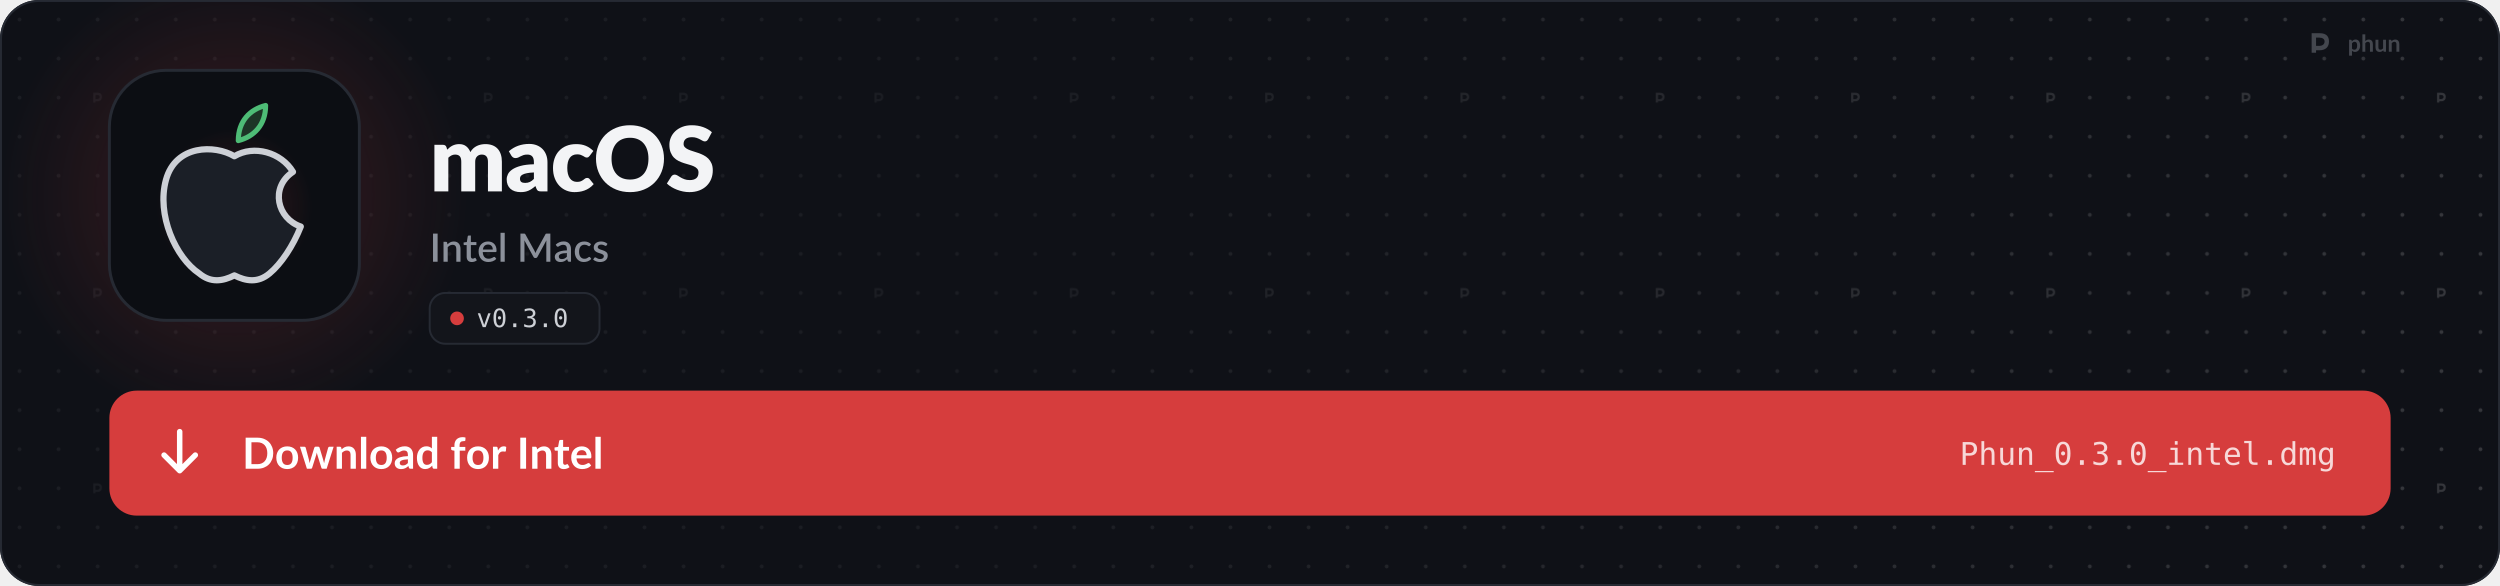
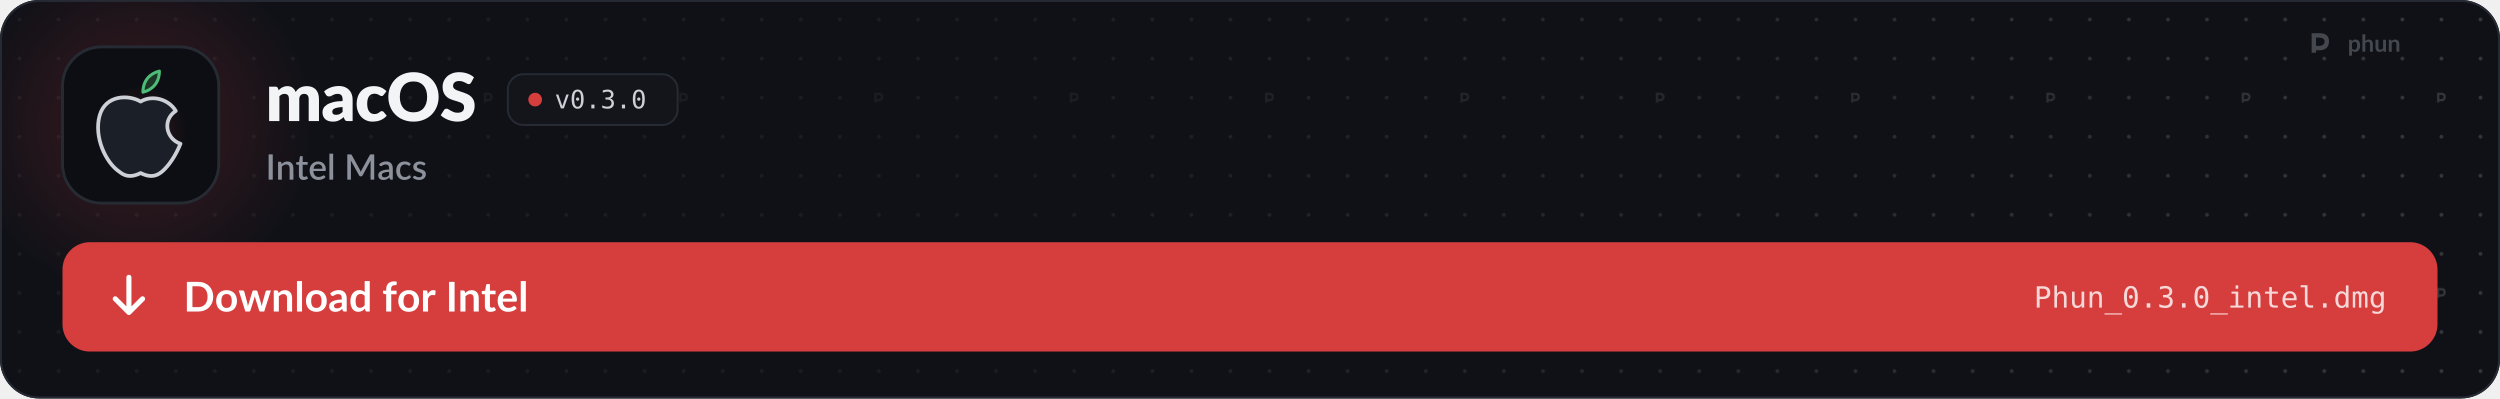
- <svg xmlns="http://www.w3.org/2000/svg" width="1280" height="300" viewBox="0 0 1280 300" role="img" aria-labelledby="t d">
+ <svg xmlns="http://www.w3.org/2000/svg" width="1280" height="204" viewBox="0 0 1280 204" role="img" aria-labelledby="t d">
  <style>
  .pulse { animation: pulse 2.6s ease-in-out infinite; }
  .pulse.b { animation-delay: .5s; }
  .pulse.c { animation-delay: 1s; }
  @keyframes pulse { 0%, 100% { opacity: 1; } 50% { opacity: .35; } }
  .flow { stroke-dasharray: 4 6; animation: flow 1.6s linear infinite; }
  @keyframes flow { to { stroke-dashoffset: -20; } }
  .blink { animation: blink 1.1s steps(1) infinite; }
  @keyframes blink { 50% { opacity: 0; } }
  .rise { animation: rise .7s cubic-bezier(.2,.7,.2,1) both; }
  @keyframes rise { from { opacity: 0; transform: translateY(8px); } }
  .spin { transform-box: fill-box; transform-origin: center; animation: spin 6s linear infinite; }
  @keyframes spin { to { transform: rotate(360deg); } }
  .bob { animation: bob 3s ease-in-out infinite; }
  @keyframes bob { 50% { transform: translateY(-4px); } }

  .sway { transform-box: view-box; transform-origin: 52px 22px; animation: sway 3.2s ease-in-out infinite; }
  @keyframes sway { 0%, 100% { transform: rotate(-6deg); } 50% { transform: rotate(8deg); } }
  .pane { animation: pane 4s ease-in-out infinite; }
  @keyframes pane { 0%, 100% { opacity: .55; } 12%, 30% { opacity: 1; } 45% { opacity: .55; } }
  .waddle { transform-box: view-box; transform-origin: 50px 96px; animation: waddle 1.6s ease-in-out infinite; }
  @keyframes waddle { 0%, 100% { transform: rotate(-5deg); } 50% { transform: rotate(5deg); } }
  .lid { transform-box: fill-box; transform-origin: center; animation: lid 4.5s infinite; }
  @keyframes lid { 0%, 92%, 100% { transform: scaleY(1); } 95% { transform: scaleY(.1); } }
  .drop { animation: drop 1.8s ease-in-out infinite; }
  @keyframes drop { 0%, 100% { transform: translateY(-2px); } 50% { transform: translateY(3px); } }

  @media (prefers-reduced-motion: reduce) { * { animation: none !important; } }
</style>
  <defs>
    <path id="k108" d="M105 0L105 -1037L297 -1037Q355 -1037 373 -985L390 -929Q416 -956 444 -978.5Q472 -1001 504.5 -1017.5Q537 -1034 574.5 -1043.5Q612 -1053 657 -1053Q751 -1053 812.5 -1004.5Q874 -956 906 -875Q932 -923 969.5 -957Q1007 -991 1050.5 -1012Q1094 -1033 1142.5 -1043Q1191 -1053 1239 -1053Q1328 -1053 1397 -1026.5Q1466 -1000 1512.5 -949.5Q1559 -899 1583 -825.5Q1607 -752 1607 -659L1607 0L1297 0L1297 -659Q1297 -820 1159 -820Q1096 -820 1054.5 -778.5Q1013 -737 1013 -659L1013 0L703 0L703 -659Q703 -748 668 -784Q633 -820 565 -820Q523 -820 485.5 -801Q448 -782 415 -750L415 0L105 0Z" />
    <path id="k45" d="M640 -422Q547 -418 487 -406Q427 -394 392 -376Q357 -358 343.5 -335Q330 -312 330 -285Q330 -232 359 -210.5Q388 -189 444 -189Q504 -189 549 -210Q594 -231 640 -278L640 -422ZM82 -893Q176 -976 290.5 -1016.5Q405 -1057 536 -1057Q630 -1057 705.5 -1026.5Q781 -996 833.5 -941.5Q886 -887 914 -812Q942 -737 942 -648L942 0L800 0Q756 0 733.5 -12Q711 -24 696 -62L674 -119Q635 -86 599 -61Q563 -36 524.5 -18.5Q486 -1 442.5 7.5Q399 16 346 16Q275 16 217 -2.5Q159 -21 118.5 -57Q78 -93 56 -146.5Q34 -200 34 -270Q34 -326 62 -383.5Q90 -441 159 -488.5Q228 -536 345 -568Q462 -600 640 -604L640 -648Q640 -739 602.5 -779.5Q565 -820 496 -820Q441 -820 406 -808Q371 -796 343.5 -781Q316 -766 290 -754Q264 -742 228 -742Q196 -742 174 -758Q152 -774 138 -796L82 -893Z" />
    <path id="k49" d="M867 -791Q853 -774 840 -764Q827 -754 803 -754Q780 -754 761.5 -765Q743 -776 720 -789.5Q697 -803 666 -814Q635 -825 589 -825Q532 -825 490.5 -804Q449 -783 422 -744Q395 -705 382 -648.5Q369 -592 369 -521Q369 -372 426.5 -292Q484 -212 585 -212Q639 -212 670.5 -225.5Q702 -239 724 -255.5Q746 -272 764.5 -286Q783 -300 811 -300Q848 -300 867 -273L957 -162Q909 -107 856 -72.5Q803 -38 747.5 -18.5Q692 1 636 8.5Q580 16 527 16Q432 16 345.5 -20Q259 -56 193.5 -124.5Q128 -193 89.5 -293Q51 -393 51 -521Q51 -633 84.5 -730.5Q118 -828 183.5 -899.5Q249 -971 345.5 -1012Q442 -1053 569 -1053Q691 -1053 783 -1014Q875 -975 949 -900L867 -791Z" />
    <path id="k27" d="M1571 -729Q1571 -571 1516.5 -435Q1462 -299 1363 -198.5Q1264 -98 1124.5 -41Q985 16 815 16Q645 16 505 -41Q365 -98 265.5 -198.5Q166 -299 111.5 -435Q57 -571 57 -729Q57 -887 111.5 -1023Q166 -1159 265.5 -1259Q365 -1359 505 -1416Q645 -1473 815 -1473Q985 -1473 1124.5 -1415.5Q1264 -1358 1363 -1258Q1462 -1158 1516.5 -1022Q1571 -886 1571 -729ZM1225 -729Q1225 -837 1197 -923.5Q1169 -1010 1116.5 -1070Q1064 -1130 988 -1162Q912 -1194 815 -1194Q717 -1194 640.5 -1162Q564 -1130 511.5 -1070Q459 -1010 431 -923.5Q403 -837 403 -729Q403 -620 431 -533.5Q459 -447 511.5 -387Q564 -327 640.5 -295.5Q717 -264 815 -264Q912 -264 988 -295.5Q1064 -327 1116.5 -387Q1169 -447 1197 -533.5Q1225 -620 1225 -729Z" />
    <path id="k34" d="M946 -1161Q931 -1137 914.5 -1125Q898 -1113 872 -1113Q849 -1113 822.5 -1127.5Q796 -1142 762.5 -1160Q729 -1178 686 -1192.5Q643 -1207 588 -1207Q493 -1207 446.5 -1166.5Q400 -1126 400 -1057Q400 -1013 428 -984Q456 -955 501.5 -934Q547 -913 605.5 -895.5Q664 -878 725 -856.5Q786 -835 844.5 -806Q903 -777 948.5 -732Q994 -687 1022 -622.5Q1050 -558 1050 -467Q1050 -366 1015 -278Q980 -190 913.5 -124.5Q847 -59 749.5 -21.5Q652 16 528 16Q460 16 389.5 2Q319 -12 253 -37.5Q187 -63 129 -98Q71 -133 28 -176L128 -334Q140 -351 159.5 -362.5Q179 -374 202 -374Q232 -374 262.5 -355Q293 -336 331.5 -313Q370 -290 420 -271Q470 -252 538 -252Q630 -252 681 -292.5Q732 -333 732 -421Q732 -472 704 -504Q676 -536 630.5 -557Q585 -578 527 -594Q469 -610 408 -629.5Q347 -649 289 -677.5Q231 -706 185.5 -752.5Q140 -799 112 -868.5Q84 -938 84 -1040Q84 -1122 117 -1200Q150 -1278 214 -1339Q278 -1400 371 -1436.5Q464 -1473 584 -1473Q651 -1473 714.5 -1462.5Q778 -1452 835 -1431.5Q892 -1411 941.5 -1382.5Q991 -1354 1030 -1318L946 -1161Z" />
+     <path id="o89" d="M100 -1120L291 -1120L616 -180L942 -1120L1133 -1120L735 0L498 0L100 -1120Z" />
+     <path id="o19" d="M483 -750Q483 -805 521.5 -845Q560 -885 614 -885Q670 -885 710 -845Q750 -805 750 -750Q750 -694 710.5 -655Q671 -616 614 -616Q558 -616 520.5 -654Q483 -692 483 -750ZM616 -1360Q475 -1360 405.5 -1208Q336 -1056 336 -745Q336 -435 405.5 -283Q475 -131 616 -131Q758 -131 827.5 -283Q897 -435 897 -745Q897 -1056 827.5 -1208Q758 -1360 616 -1360ZM616 -1520Q855 -1520 977.5 -1324Q1100 -1128 1100 -745Q1100 -363 977.5 -167Q855 29 616 29Q377 29 255 -167Q133 -363 133 -745Q133 -1128 255 -1324Q377 -1520 616 -1520Z" />
+     <path id="o17" d="M489 -305L741 -305L741 0L489 0L489 -305Z" />
+     <path id="o22" d="M776 -799Q923 -760 1001 -660.5Q1079 -561 1079 -412Q1079 -206 940.5 -88.5Q802 29 557 29Q454 29 347 10Q240 -9 137 -45L137 -246Q239 -193 338 -167Q437 -141 535 -141Q701 -141 790 -216Q879 -291 879 -432Q879 -562 790 -638.5Q701 -715 549 -715L395 -715L395 -881L549 -881Q688 -881 766 -942Q844 -1003 844 -1112Q844 -1227 771.5 -1288.5Q699 -1350 565 -1350Q476 -1350 381 -1330Q286 -1310 182 -1270L182 -1456Q303 -1488 397.5 -1504Q492 -1520 565 -1520Q783 -1520 913.5 -1410.5Q1044 -1301 1044 -1120Q1044 -997 975.5 -915Q907 -833 776 -799Z" />
    <path id="s17" d="M406 0L171 0L171 -1440L406 -1440L406 0Z" />
    <path id="s109" d="M332 -885Q365 -919 400.5 -946.5Q436 -974 476 -994Q516 -1014 561 -1025Q606 -1036 659 -1036Q743 -1036 806.5 -1008Q870 -980 913.5 -929Q957 -878 979 -806.5Q1001 -735 1001 -649L1001 0L787 0L787 -649Q787 -752 739.5 -809Q692 -866 595 -866Q523 -866 461.5 -833Q400 -800 346 -743L346 0L131 0L131 -1020L261 -1020Q305 -1020 317 -979L332 -885Z" />
    <path id="s124" d="M458 16Q331 16 262.5 -55.5Q194 -127 194 -257L194 -851L82 -851Q64 -851 51 -862.5Q38 -874 38 -897L38 -984L203 -1008L250 -1303Q255 -1320 267 -1330.5Q279 -1341 299 -1341L409 -1341L409 -1006L692 -1006L692 -851L409 -851L409 -272Q409 -217 436 -188Q463 -159 508 -159Q533 -159 551 -165.5Q569 -172 582 -179.5Q595 -187 604.5 -193.5Q614 -200 623 -200Q641 -200 652 -180L716 -75Q666 -31 598 -7.5Q530 16 458 16Z" />
    <path id="s59" d="M800 -625Q800 -679 784.5 -725.5Q769 -772 739 -806.5Q709 -841 664.5 -860.5Q620 -880 562 -880Q445 -880 378 -813Q311 -746 293 -625L800 -625ZM287 -493Q291 -406 314 -342.5Q337 -279 375.5 -237Q414 -195 467.5 -174.5Q521 -154 587 -154Q650 -154 696 -168.5Q742 -183 776 -200.5Q810 -218 834 -232.5Q858 -247 878 -247Q904 -247 918 -227L979 -148Q941 -103 893 -72Q845 -41 791 -21.5Q737 -2 680 6.5Q623 15 569 15Q463 15 372.5 -20.5Q282 -56 215.5 -125Q149 -194 111.5 -296Q74 -398 74 -531Q74 -637 107.5 -729Q141 -821 203.5 -889Q266 -957 355.5 -996.5Q445 -1036 558 -1036Q652 -1036 732 -1005.5Q812 -975 870 -916Q928 -857 960.5 -771.5Q993 -686 993 -577Q993 -527 982 -510Q971 -493 942 -493L287 -493Z" />
    <path id="s1140" d="M350 -1480L350 0L135 0L135 -1480L350 -1480Z" />
    <path id="s24" d="M1703 -1440L1703 0L1497 0L1497 -987Q1497 -1011 1498.5 -1039.5Q1500 -1068 1503 -1097L1040 -242Q1013 -189 957 -189L924 -189Q867 -189 841 -242L371 -1099Q374 -1070 375.5 -1041Q377 -1012 377 -987L377 0L171 0L171 -1440L346 -1440Q377 -1440 394 -1434.5Q411 -1429 425 -1401L887 -564Q902 -535 915.5 -504.5Q929 -474 940 -442Q952 -474 965.5 -505.5Q979 -537 994 -566L1449 -1401Q1463 -1429 1480 -1434.5Q1497 -1440 1528 -1440L1703 -1440Z" />
    <path id="s45" d="M676 -446Q561 -442 482 -427.5Q403 -413 354 -390.5Q305 -368 283.5 -337Q262 -306 262 -269Q262 -233 273.5 -207.5Q285 -182 305.5 -165.5Q326 -149 353.5 -141.5Q381 -134 414 -134Q498 -134 558.5 -165.5Q619 -197 676 -257L676 -446ZM106 -878Q279 -1039 518 -1039Q606 -1039 674.5 -1010.5Q743 -982 789.5 -930Q836 -878 860.5 -806.5Q885 -735 885 -648L885 0L789 0Q758 0 742 -9.5Q726 -19 715 -48L694 -131Q655 -96 617 -68.5Q579 -41 538.5 -22Q498 -3 451.5 6.5Q405 16 349 16Q287 16 233.5 -1Q180 -18 141 -52.5Q102 -87 79.5 -138Q57 -189 57 -258Q57 -317 88.5 -373Q120 -429 192.5 -473.5Q265 -518 383.5 -547Q502 -576 676 -580L676 -648Q676 -758 629 -812Q582 -866 491 -866Q429 -866 387 -850.5Q345 -835 314 -817Q283 -799 259 -783.5Q235 -768 208 -768Q186 -768 170.5 -779.5Q155 -791 145 -808L106 -878Z" />
    <path id="s49" d="M852 -820Q842 -807 833 -800Q824 -793 807 -793Q790 -793 771.5 -805Q753 -817 727.5 -831.5Q702 -846 666 -858Q630 -870 576 -870Q506 -870 453.5 -845Q401 -820 365.5 -773.5Q330 -727 312.5 -660.5Q295 -594 295 -511Q295 -425 314 -358Q333 -291 368.5 -245Q404 -199 454.5 -175Q505 -151 568 -151Q630 -151 669 -166Q708 -181 734 -199Q760 -217 778.5 -232Q797 -247 818 -247Q844 -247 858 -227L919 -148Q882 -103 837 -72Q792 -41 742 -21.5Q692 -2 638 6.5Q584 15 529 15Q434 15 351.5 -20.5Q269 -56 207.5 -123.5Q146 -191 110.5 -288.5Q75 -386 75 -511Q75 -624 107 -720.5Q139 -817 200.5 -887Q262 -957 353 -996.5Q444 -1036 563 -1036Q674 -1036 758.5 -1000Q843 -964 909 -898L852 -820Z" />
    <path id="s118" d="M740 -835Q732 -821 722 -815Q712 -809 697 -809Q680 -809 660 -819.5Q640 -830 613 -843Q586 -856 549.5 -866.5Q513 -877 464 -877Q424 -877 391.5 -867.5Q359 -858 336.5 -840.5Q314 -823 302 -799.5Q290 -776 290 -749Q290 -713 312 -689Q334 -665 370 -647.5Q406 -630 452 -616Q498 -602 546 -586Q594 -570 640 -549Q686 -528 722 -497.5Q758 -467 780 -423.5Q802 -380 802 -318Q802 -246 776 -185Q750 -124 700 -79Q650 -34 575.5 -9Q501 16 405 16Q352 16 302.5 6.5Q253 -3 208.5 -19.5Q164 -36 125.5 -59Q87 -82 57 -109L107 -191Q116 -206 129.5 -214.5Q143 -223 163 -223Q184 -223 204.5 -209.5Q225 -196 252.5 -180Q280 -164 319 -150.5Q358 -137 416 -137Q464 -137 499 -148.5Q534 -160 557 -180Q580 -200 591 -225.5Q602 -251 602 -280Q602 -319 580 -344Q558 -369 521.5 -387Q485 -405 438.5 -419Q392 -433 344 -449Q296 -465 249.5 -486Q203 -507 166.5 -539.5Q130 -572 108 -618.5Q86 -665 86 -732Q86 -793 110.5 -848Q135 -903 182.5 -945Q230 -987 299.5 -1011.5Q369 -1036 460 -1036Q563 -1036 647 -1003Q731 -970 788 -913L740 -835Z" />
-     <path id="o89" d="M100 -1120L291 -1120L616 -180L942 -1120L1133 -1120L735 0L498 0L100 -1120Z" />
-     <path id="o19" d="M483 -750Q483 -805 521.5 -845Q560 -885 614 -885Q670 -885 710 -845Q750 -805 750 -750Q750 -694 710.5 -655Q671 -616 614 -616Q558 -616 520.5 -654Q483 -692 483 -750ZM616 -1360Q475 -1360 405.5 -1208Q336 -1056 336 -745Q336 -435 405.5 -283Q475 -131 616 -131Q758 -131 827.5 -283Q897 -435 897 -745Q897 -1056 827.5 -1208Q758 -1360 616 -1360ZM616 -1520Q855 -1520 977.5 -1324Q1100 -1128 1100 -745Q1100 -363 977.5 -167Q855 29 616 29Q377 29 255 -167Q133 -363 133 -745Q133 -1128 255 -1324Q377 -1520 616 -1520Z" />
-     <path id="o17" d="M489 -305L741 -305L741 0L489 0L489 -305Z" />
-     <path id="o22" d="M776 -799Q923 -760 1001 -660.5Q1079 -561 1079 -412Q1079 -206 940.5 -88.5Q802 29 557 29Q454 29 347 10Q240 -9 137 -45L137 -246Q239 -193 338 -167Q437 -141 535 -141Q701 -141 790 -216Q879 -291 879 -432Q879 -562 790 -638.5Q701 -715 549 -715L395 -715L395 -881L549 -881Q688 -881 766 -942Q844 -1003 844 -1112Q844 -1227 771.5 -1288.5Q699 -1350 565 -1350Q476 -1350 381 -1330Q286 -1310 182 -1270L182 -1456Q303 -1488 397.5 -1504Q492 -1520 565 -1520Q783 -1520 913.5 -1410.5Q1044 -1301 1044 -1120Q1044 -997 975.5 -915Q907 -833 776 -799Z" />
    <path id="b9" d="M1445 -723Q1445 -564 1392 -431Q1339 -298 1243 -202Q1147 -106 1012 -53Q877 0 712 0L161 0L161 -1446L712 -1446Q877 -1446 1012 -1392.5Q1147 -1339 1243 -1243.5Q1339 -1148 1392 -1015Q1445 -882 1445 -723ZM1169 -723Q1169 -842 1137.5 -936.5Q1106 -1031 1046.5 -1096.5Q987 -1162 902.5 -1197Q818 -1232 712 -1232L431 -1232L431 -214L712 -214Q818 -214 902.5 -249Q987 -284 1046.5 -349.5Q1106 -415 1137.5 -509.5Q1169 -604 1169 -723Z" />
    <path id="b111" d="M576 -1042Q690 -1042 783.5 -1005Q877 -968 943.5 -900Q1010 -832 1046 -734Q1082 -636 1082 -515Q1082 -393 1046 -295Q1010 -197 943.5 -128Q877 -59 783.5 -22Q690 15 576 15Q461 15 367 -22Q273 -59 206.5 -128Q140 -197 103.5 -295Q67 -393 67 -515Q67 -636 103.5 -734Q140 -832 206.5 -900Q273 -968 367 -1005Q461 -1042 576 -1042ZM576 -175Q704 -175 765.5 -261Q827 -347 827 -513Q827 -679 765.5 -766Q704 -853 576 -853Q446 -853 383.5 -765.5Q321 -678 321 -513Q321 -348 383.5 -261.5Q446 -175 576 -175Z" />
    <path id="b137" d="M1587 -1026L1261 0L1063 0Q1029 0 1016 -44L832 -637Q823 -667 815.5 -696.5Q808 -726 803 -756Q797 -726 789.5 -695.5Q782 -665 773 -635L586 -44Q574 0 533 0L343 0L18 -1026L215 -1026Q242 -1026 261 -1013Q280 -1000 286 -980L433 -432Q444 -387 452.5 -344Q461 -301 467 -258Q478 -301 490.5 -344Q503 -387 517 -432L687 -982Q693 -1002 710.5 -1015Q728 -1028 753 -1028L862 -1028Q888 -1028 906.5 -1015Q925 -1002 931 -982L1096 -432Q1109 -387 1120.5 -343.5Q1132 -300 1143 -257Q1156 -342 1180 -432L1331 -980Q1338 -1000 1356 -1013Q1374 -1026 1399 -1026L1587 -1026Z" />
    <path id="b109" d="M353 -900Q384 -931 418.5 -957.5Q453 -984 491.5 -1002.5Q530 -1021 574 -1031.5Q618 -1042 670 -1042Q754 -1042 819 -1013.5Q884 -985 927.5 -933.5Q971 -882 993.5 -810.5Q1016 -739 1016 -653L1016 0L769 0L769 -653Q769 -747 726 -798.5Q683 -850 595 -850Q531 -850 475 -821Q419 -792 369 -742L369 0L122 0L122 -1026L273 -1026Q321 -1026 336 -981L353 -900Z" />
    <path id="b1140" d="M372 -1486L372 0L125 0L125 -1486L372 -1486Z" />
    <path id="b45" d="M664 -438Q557 -433 484 -419.5Q411 -406 367 -385Q323 -364 304 -336Q285 -308 285 -275Q285 -210 323.5 -182Q362 -154 424 -154Q500 -154 555.5 -181.5Q611 -209 664 -265L664 -438ZM98 -883Q275 -1045 524 -1045Q614 -1045 685 -1015.5Q756 -986 805 -933.5Q854 -881 879.5 -808Q905 -735 905 -648L905 0L793 0Q758 0 739 -10.5Q720 -21 709 -53L687 -127Q648 -92 611 -65.5Q574 -39 534 -21Q494 -3 448.5 6.5Q403 16 348 16Q283 16 228 -1.5Q173 -19 133 -54Q93 -89 71 -141Q49 -193 49 -262Q49 -301 62 -339.5Q75 -378 104.5 -413Q134 -448 181 -479Q228 -510 296.5 -533Q365 -556 456 -570.5Q547 -585 664 -588L664 -648Q664 -751 620 -800.5Q576 -850 493 -850Q433 -850 393.5 -836Q354 -822 324 -804.5Q294 -787 269.5 -773Q245 -759 215 -759Q189 -759 171 -772.5Q153 -786 142 -804L98 -883Z" />
    <path id="b55" d="M766 -764Q724 -815 674.5 -836Q625 -857 568 -857Q512 -857 467 -836Q422 -815 390 -772.5Q358 -730 341 -664.5Q324 -599 324 -510Q324 -420 338.5 -357.5Q353 -295 380 -255.5Q407 -216 446 -198.5Q485 -181 533 -181Q610 -181 664 -213Q718 -245 766 -304L766 -764ZM1013 -1486L1013 0L862 0Q813 0 800 -45L779 -144Q717 -73 636.5 -29Q556 15 449 15Q365 15 295 -20Q225 -55 174.5 -121.5Q124 -188 96.5 -286Q69 -384 69 -510Q69 -624 100 -722Q131 -820 189 -892Q247 -964 328 -1004.5Q409 -1045 510 -1045Q596 -1045 657 -1018Q718 -991 766 -945L766 -1486L1013 -1486Z" />
    <path id="b61" d="M194 0L194 -840L105 -854Q76 -860 58.5 -874.5Q41 -889 41 -916L41 -1017L194 -1017L194 -1093Q194 -1181 220.5 -1251Q247 -1321 296.5 -1370Q346 -1419 417 -1445Q488 -1471 577 -1471Q648 -1471 709 -1452L704 -1328Q703 -1314 696 -1305.5Q689 -1297 677.5 -1292.5Q666 -1288 651 -1286.5Q636 -1285 619 -1285Q575 -1285 540.5 -1275.5Q506 -1266 482 -1242.5Q458 -1219 445.5 -1180.5Q433 -1142 433 -1085L433 -1017L700 -1017L700 -841L441 -841L441 0L194 0Z" />
    <path id="b117" d="M355 -848Q403 -940 469 -992.5Q535 -1045 625 -1045Q696 -1045 739 -1014L723 -829Q718 -811 708.5 -803.5Q699 -796 683 -796Q668 -796 638.5 -801Q609 -806 581 -806Q540 -806 508 -794Q476 -782 450.5 -759.5Q425 -737 405.5 -705Q386 -673 369 -632L369 0L122 0L122 -1026L267 -1026Q305 -1026 320 -1012.5Q335 -999 340 -964L355 -848Z" />
    <path id="b17" d="M431 0L161 0L161 -1446L431 -1446L431 0Z" />
    <path id="b124" d="M464 16Q330 16 258.5 -59.5Q187 -135 187 -268L187 -841L82 -841Q62 -841 48 -854Q34 -867 34 -893L34 -991L199 -1018L251 -1298Q256 -1318 270 -1329Q284 -1340 306 -1340L434 -1340L434 -1017L708 -1017L708 -841L434 -841L434 -285Q434 -237 457.5 -210Q481 -183 522 -183Q545 -183 560.5 -188.5Q576 -194 587.5 -200Q599 -206 608 -211.5Q617 -217 626 -217Q637 -217 644 -211.5Q651 -206 659 -195L733 -75Q679 -30 609 -7Q539 16 464 16Z" />
    <path id="b59" d="M783 -631Q783 -679 769.5 -721.5Q756 -764 729 -796Q702 -828 660.5 -846.5Q619 -865 564 -865Q457 -865 395.5 -804Q334 -743 317 -631L783 -631ZM312 -482Q318 -403 340 -345.5Q362 -288 398 -250.5Q434 -213 483.5 -194.5Q533 -176 593 -176Q653 -176 696.5 -190Q740 -204 772.5 -221Q805 -238 829.5 -252Q854 -266 877 -266Q908 -266 923 -243L994 -153Q953 -105 902 -72.5Q851 -40 795.5 -20.5Q740 -1 682.5 7Q625 15 571 15Q464 15 372 -20.5Q280 -56 212 -125.5Q144 -195 105 -297.5Q66 -400 66 -535Q66 -640 100 -732.5Q134 -825 197.5 -893.5Q261 -962 352.5 -1002Q444 -1042 559 -1042Q656 -1042 738 -1011Q820 -980 879 -920.5Q938 -861 971.5 -774.5Q1005 -688 1005 -577Q1005 -521 993 -501.5Q981 -482 947 -482L312 -482Z" />
    <path id="o51" d="M399 -1327L399 -766L633 -766Q773 -766 851.5 -840Q930 -914 930 -1047Q930 -1180 852 -1253.5Q774 -1327 633 -1327L399 -1327ZM197 -1493L633 -1493Q883 -1493 1012 -1379.5Q1141 -1266 1141 -1047Q1141 -826 1012.5 -713Q884 -600 633 -600L399 -600L399 0L197 0L197 -1493Z" />
    <path id="o75" d="M1051 -694L1051 0L866 0L866 -694Q866 -845 813 -916Q760 -987 647 -987Q518 -987 448.5 -895.5Q379 -804 379 -633L379 0L195 0L195 -1556L379 -1556L379 -952Q428 -1048 512 -1097.5Q596 -1147 711 -1147Q882 -1147 966.5 -1034.5Q1051 -922 1051 -694Z" />
    <path id="o88" d="M195 -424L195 -1118L379 -1118L379 -424Q379 -273 432.5 -202Q486 -131 598 -131Q728 -131 797 -222.5Q866 -314 866 -485L866 -1118L1051 -1118L1051 0L866 0L866 -168Q817 -71 732.5 -21Q648 29 535 29Q363 29 279 -83.5Q195 -196 195 -424Z" />
    <path id="o81" d="M1051 -694L1051 0L866 0L866 -694Q866 -845 813 -916Q760 -987 647 -987Q518 -987 448.5 -895.5Q379 -804 379 -633L379 0L195 0L195 -1120L379 -1120L379 -952Q428 -1048 512 -1097.5Q596 -1147 711 -1147Q882 -1147 966.5 -1034.5Q1051 -922 1051 -694Z" />
    <path id="o66" d="M1233 403L1233 483L0 483L0 403L1233 403Z" />
    <path id="o76" d="M256 -1120L727 -1120L727 -143L1092 -143L1092 0L178 0L178 -143L543 -143L543 -977L256 -977L256 -1120ZM543 -1556L727 -1556L727 -1323L543 -1323L543 -1556Z" />
    <path id="o87" d="M614 -1438L614 -1120L1032 -1120L1032 -977L614 -977L614 -369Q614 -245 661 -196Q708 -147 825 -147L1032 -147L1032 0L807 0Q600 0 515 -83Q430 -166 430 -369L430 -977L131 -977L131 -1120L430 -1120L430 -1438L614 -1438Z" />
    <path id="o72" d="M1112 -606L1112 -516L315 -516L315 -510Q315 -327 410.5 -227Q506 -127 680 -127Q768 -127 864 -155Q960 -183 1069 -240L1069 -57Q964 -14 866.5 7.5Q769 29 678 29Q417 29 270 -127.5Q123 -284 123 -559Q123 -827 267 -987Q411 -1147 651 -1147Q865 -1147 988.5 -1002Q1112 -857 1112 -606ZM928 -660Q924 -822 851.5 -906.5Q779 -991 643 -991Q510 -991 424 -903Q338 -815 322 -659L928 -660Z" />
    <path id="o79" d="M639 -406Q639 -282 684.5 -219Q730 -156 819 -156L1034 -156L1034 0L801 0Q636 0 545.5 -106Q455 -212 455 -406L455 -1423L160 -1423L160 -1567L639 -1567L639 -406Z" />
    <path id="o71" d="M858 -977L858 -1556L1042 -1556L1042 0L858 0L858 -141Q812 -58 735.5 -14.5Q659 29 559 29Q356 29 239.5 -128.5Q123 -286 123 -563Q123 -836 240 -991.5Q357 -1147 559 -1147Q660 -1147 737 -1103.5Q814 -1060 858 -977ZM317 -559Q317 -345 385 -236Q453 -127 586 -127Q719 -127 788.5 -237Q858 -347 858 -559Q858 -772 788.5 -881.5Q719 -991 586 -991Q453 -991 385 -882Q317 -773 317 -559Z" />
    <path id="o80" d="M676 -1006Q710 -1078 762.5 -1112.5Q815 -1147 889 -1147Q1024 -1147 1079.5 -1042.5Q1135 -938 1135 -649L1135 0L967 0L967 -641Q967 -878 940.5 -935.5Q914 -993 844 -993Q764 -993 734.5 -931.5Q705 -870 705 -641L705 0L537 0L537 -641Q537 -881 508.5 -937Q480 -993 406 -993Q333 -993 304.5 -931.5Q276 -870 276 -641L276 0L109 0L109 -1120L276 -1120L276 -1024Q309 -1084 358.5 -1115.5Q408 -1147 471 -1147Q547 -1147 597.5 -1112Q648 -1077 676 -1006Z" />
    <path id="o74" d="M858 -569Q858 -776 790.5 -883.5Q723 -991 594 -991Q459 -991 388 -883.5Q317 -776 317 -569Q317 -362 388.5 -253.5Q460 -145 596 -145Q723 -145 790.5 -254Q858 -363 858 -569ZM1042 -72Q1042 180 923 310Q804 440 573 440Q497 440 414 426Q331 412 248 385L248 203Q346 249 426 271Q506 293 573 293Q722 293 790 212Q858 131 858 -45L858 -53L858 -178Q814 -84 738 -38Q662 8 553 8Q357 8 240 -149Q123 -306 123 -569Q123 -833 240 -990Q357 -1147 553 -1147Q661 -1147 736 -1104Q811 -1061 858 -971L858 -1116L1042 -1116L1042 -72Z" />
    <path id="b114" d="M369 -266Q411 -215 460.5 -194Q510 -173 568 -173Q624 -173 669 -194Q714 -215 745.5 -258Q777 -301 794 -366.5Q811 -432 811 -521Q811 -611 796.5 -673.5Q782 -736 755 -775Q728 -814 689.5 -832Q651 -850 602 -850Q525 -850 471 -817.5Q417 -785 369 -726L369 -266ZM356 -886Q419 -957 499 -1001Q579 -1045 687 -1045Q771 -1045 840.5 -1010Q910 -975 960.5 -908.5Q1011 -842 1038.5 -744.5Q1066 -647 1066 -521Q1066 -406 1035 -308Q1004 -210 946.5 -138Q889 -66 807.5 -25.5Q726 15 625 15Q539 15 478 -11.5Q417 -38 369 -85L369 335L122 335L122 -1026L273 -1026Q321 -1026 336 -981L356 -886Z" />
    <path id="b95" d="M369 -916Q429 -972 501 -1007Q573 -1042 670 -1042Q754 -1042 819 -1013.5Q884 -985 927.5 -933.5Q971 -882 993.5 -810.5Q1016 -739 1016 -653L1016 0L769 0L769 -653Q769 -747 726 -798.5Q683 -850 595 -850Q531 -850 475 -821Q419 -792 369 -742L369 0L122 0L122 -1486L369 -1486L369 -916Z" />
    <path id="b134" d="M1006 -1026L1006 0L855 0Q806 0 793 -45L776 -127Q713 -63 637 -23.5Q561 16 458 16Q374 16 309.5 -12.5Q245 -41 201 -93Q157 -145 134.5 -216.5Q112 -288 112 -374L112 -1026L359 -1026L359 -374Q359 -280 402.5 -228.5Q446 -177 533 -177Q597 -177 653 -205.5Q709 -234 759 -284L759 -1026L1006 -1026Z" />
    <clipPath id="card">
-       <rect width="1280" height="300" rx="20" />
+       <rect width="1280" height="204" rx="20" />
    </clipPath>
    <pattern id="dots" width="100" height="100" patternUnits="userSpaceOnUse">
      <circle cx="10" cy="10" r="1" fill="#fff" />
      <circle cx="30" cy="10" r="1" fill="#fff" />
      <circle cx="50" cy="10" r="1" fill="#fff" />
      <circle cx="70" cy="10" r="1" fill="#fff" />
      <circle cx="90" cy="10" r="1" fill="#fff" />
      <circle cx="10" cy="30" r="1" fill="#fff" />
      <circle cx="30" cy="30" r="1" fill="#fff" />
      <circle cx="50" cy="30" r="1" fill="#fff" />
      <circle cx="70" cy="30" r="1" fill="#fff" />
      <circle cx="90" cy="30" r="1" fill="#fff" />
      <circle cx="10" cy="50" r="1" fill="#fff" />
      <circle cx="30" cy="50" r="1" fill="#fff" />
      <circle cx="70" cy="50" r="1" fill="#fff" />
      <circle cx="90" cy="50" r="1" fill="#fff" />
      <circle cx="10" cy="70" r="1" fill="#fff" />
      <circle cx="30" cy="70" r="1" fill="#fff" />
      <circle cx="50" cy="70" r="1" fill="#fff" />
      <circle cx="70" cy="70" r="1" fill="#fff" />
      <circle cx="90" cy="70" r="1" fill="#fff" />
      <circle cx="10" cy="90" r="1" fill="#fff" />
      <circle cx="30" cy="90" r="1" fill="#fff" />
      <circle cx="50" cy="90" r="1" fill="#fff" />
      <circle cx="70" cy="90" r="1" fill="#fff" />
      <circle cx="90" cy="90" r="1" fill="#fff" />
      <path d="M78 48H144C204 48 220 80 220 116C220 156 198 188 140 188H114V208H78ZM114 84V152H138C170 152 184 136 184 116C184 96 168 84 138 84Z" transform="translate(46 46) scale(0.03125) translate(-21 0)" fill="#fff" fill-rule="evenodd" />
    </pattern>
    <linearGradient id="fade" x1="0" x2="1" y1="0" y2="0">
      <stop offset="0.4" stop-color="#fff" stop-opacity=".05" />
      <stop offset="1" stop-color="#fff" stop-opacity=".16" />
    </linearGradient>
    <mask id="dotmask">
-       <rect width="1280" height="300" fill="url(#fade)" />
+       <rect width="1280" height="204" fill="url(#fade)" />
    </mask>
    <radialGradient id="glow">
      <stop offset="0" stop-color="#d63d3d" stop-opacity=".22" />
      <stop offset="1" stop-color="#d63d3d" stop-opacity="0" />
    </radialGradient>
  </defs>
  <g clip-path="url(#card)">
-     <rect width="1280" height="300" fill="#0f1117" />
-     <rect width="1280" height="300" fill="url(#dots)" mask="url(#dotmask)" />
-     <circle cx="120" cy="100" r="120" fill="url(#glow)" />
-     <rect x="56" y="36" width="128" height="128" rx="29" fill="#0c0e13" stroke="#262a33" stroke-width="1.5" />
-     <g transform="translate(70 50)">
+     <rect width="1280" height="204" fill="#0f1117" />
+     <rect width="1280" height="204" fill="url(#dots)" mask="url(#dotmask)" />
+     <circle cx="72.0" cy="64.0" r="90" fill="url(#glow)" />
+     <rect x="32" y="24" width="80" height="80" rx="20" fill="#0c0e13" stroke="#262a33" stroke-width="1.5" />
+     <g transform="translate(42 34) scale(.6)">
      <circle cx="50" cy="56" r="40" fill="url(#glow)" class="pulse" />
      <path d="M50 30C40 24 20 24 15 42C10 60 20 82 32 90C38 95 44 94 50 91C56 94 62 95 68 90C74 85 80 76 84 66C72 62 68 46 80 38C74 28 60 24 50 30Z" fill="#1b1f27" stroke="#cdd0d6" stroke-width="3.2" stroke-linecap="round" stroke-linejoin="round" />
      <g class="sway">
        <path d="M52 22C52 12 58 6 66 4C66 14 60 20 52 22Z" fill="#1d3526" stroke="#4ebc76" stroke-width="2.6" stroke-linecap="round" stroke-linejoin="round" />
      </g>
    </g>
-     <g fill="#f3f4f6" transform="translate(220 98) scale(0.023)">
+     <g fill="#f3f4f6" transform="translate(136 62) scale(0.017)">
      <use href="#k108" x="0" />
-       <use href="#k45" x="1680" />
-       <use href="#k49" x="2694" />
-       <use href="#k27" x="3645" />
-       <use href="#k34" x="5252" />
-     </g>
-     <g fill="#8c919b" transform="translate(220 134) scale(0.01)">
+       <use href="#k45" x="1678" />
+       <use href="#k49" x="2690" />
+       <use href="#k27" x="3639" />
+       <use href="#k34" x="5245" />
+     </g>
+     <rect x="259.999" y="38" width="86.96" height="26" rx="8" fill="#13151b" stroke="#262a33" stroke-width="1" />
+     <circle cx="273.999" cy="51" r="3.5" fill="#d63d3d" class="pulse" />
+     <g fill="#cdd0d6" transform="translate(283.999 55.5) scale(0.00635)">
+       <use href="#o89" x="0" />
+       <use href="#o19" x="1233" />
+       <use href="#o17" x="2466" />
+       <use href="#o22" x="3699" />
+       <use href="#o17" x="4932" />
+       <use href="#o19" x="6165" />
+     </g>
+     <g fill="#8c919b" transform="translate(136 92) scale(0.009)">
      <use href="#s17" x="0" />
      <use href="#s109" x="577" />
      <use href="#s124" x="1699" />
      <use href="#s59" x="2430" />
      <use href="#s1140" x="3492" />
      <use href="#s24" x="4475" />
      <use href="#s45" x="6349" />
      <use href="#s49" x="7354" />
      <use href="#s118" x="8314" />
    </g>
-     <rect x="220" y="150" width="86.96" height="26" rx="8" fill="#13151b" stroke="#262a33" stroke-width="1" />
-     <circle cx="234" cy="163" r="3.5" fill="#d63d3d" class="pulse" />
-     <g fill="#cdd0d6" transform="translate(244 167.5) scale(0.00635)">
-       <use href="#o89" x="0" />
-       <use href="#o19" x="1233" />
-       <use href="#o17" x="2466" />
-       <use href="#o22" x="3699" />
-       <use href="#o17" x="4932" />
-       <use href="#o19" x="6165" />
-     </g>
-     <rect x="56" y="200" width="1168" height="64" rx="14" fill="#d63d3d" />
+     <rect x="32" y="124" width="1216" height="56" rx="14" fill="#d63d3d" />
    <g class="drop">
-       <path d="M92 221.0v20m-8-8 8 8 8-8" fill="none" stroke="#fff" stroke-width="2.8" stroke-linecap="round" stroke-linejoin="round" />
-     </g>
-     <g fill="#fff" transform="translate(124 240) scale(0.011)">
+       <path d="M66 142.0v18m-7-7 7 7 7-7" fill="none" stroke="#fff" stroke-width="2.6" stroke-linecap="round" stroke-linejoin="round" />
+     </g>
+     <g fill="#fff" transform="translate(94 159.5) scale(0.0105)">
      <use href="#b9" x="0" />
      <use href="#b111" x="1521" />
      <use href="#b137" x="2670" />
      <use href="#b109" x="4275" />
      <use href="#b1140" x="5403" />
      <use href="#b111" x="5900" />
      <use href="#b45" x="7049" />
      <use href="#b55" x="8064" />
      <use href="#b61" x="9685" />
      <use href="#b111" x="10402" />
      <use href="#b117" x="11551" />
      <use href="#b17" x="12783" />
      <use href="#b109" x="13376" />
      <use href="#b124" x="14504" />
      <use href="#b59" x="15248" />
      <use href="#b1140" x="16316" />
    </g>
    <g opacity=".8">
-       <g fill="#fff" transform="translate(1003.34 238) scale(0.00781)">
+       <g fill="#fff" transform="translate(1041.38 157.5) scale(0.00732)">
        <use href="#o51" x="0" />
        <use href="#o75" x="1233" />
        <use href="#o88" x="2466" />
        <use href="#o81" x="3699" />
        <use href="#o66" x="4932" />
        <use href="#o19" x="6165" />
        <use href="#o17" x="7398" />
        <use href="#o22" x="8631" />
        <use href="#o17" x="9864" />
        <use href="#o19" x="11097" />
        <use href="#o66" x="12330" />
        <use href="#o76" x="13563" />
        <use href="#o81" x="14796" />
        <use href="#o87" x="16029" />
        <use href="#o72" x="17262" />
        <use href="#o79" x="18495" />
        <use href="#o17" x="19728" />
        <use href="#o71" x="20961" />
        <use href="#o80" x="22194" />
        <use href="#o74" x="23427" />
      </g>
    </g>
    <g opacity=".42">
      <path d="M78 48H144C204 48 220 80 220 116C220 156 198 188 140 188H114V208H78ZM114 84V152H138C170 152 184 136 184 116C184 96 168 84 138 84Z" transform="translate(1180 14) scale(0.0625) translate(-21 0)" fill="#8c919b" fill-rule="evenodd" />
      <g fill="#8c919b" transform="translate(1202 26.5) scale(0.006)">
        <use href="#b114" x="0" />
        <use href="#b95" x="1136" />
        <use href="#b134" x="2264" />
        <use href="#b109" x="3392" />
      </g>
    </g>
  </g>
-   <rect x=".5" y=".5" width="1279" height="299" rx="19.5" fill="none" stroke="#262a33" />
+   <rect x=".5" y=".5" width="1279" height="203" rx="19.5" fill="none" stroke="#262a33" />
</svg>
